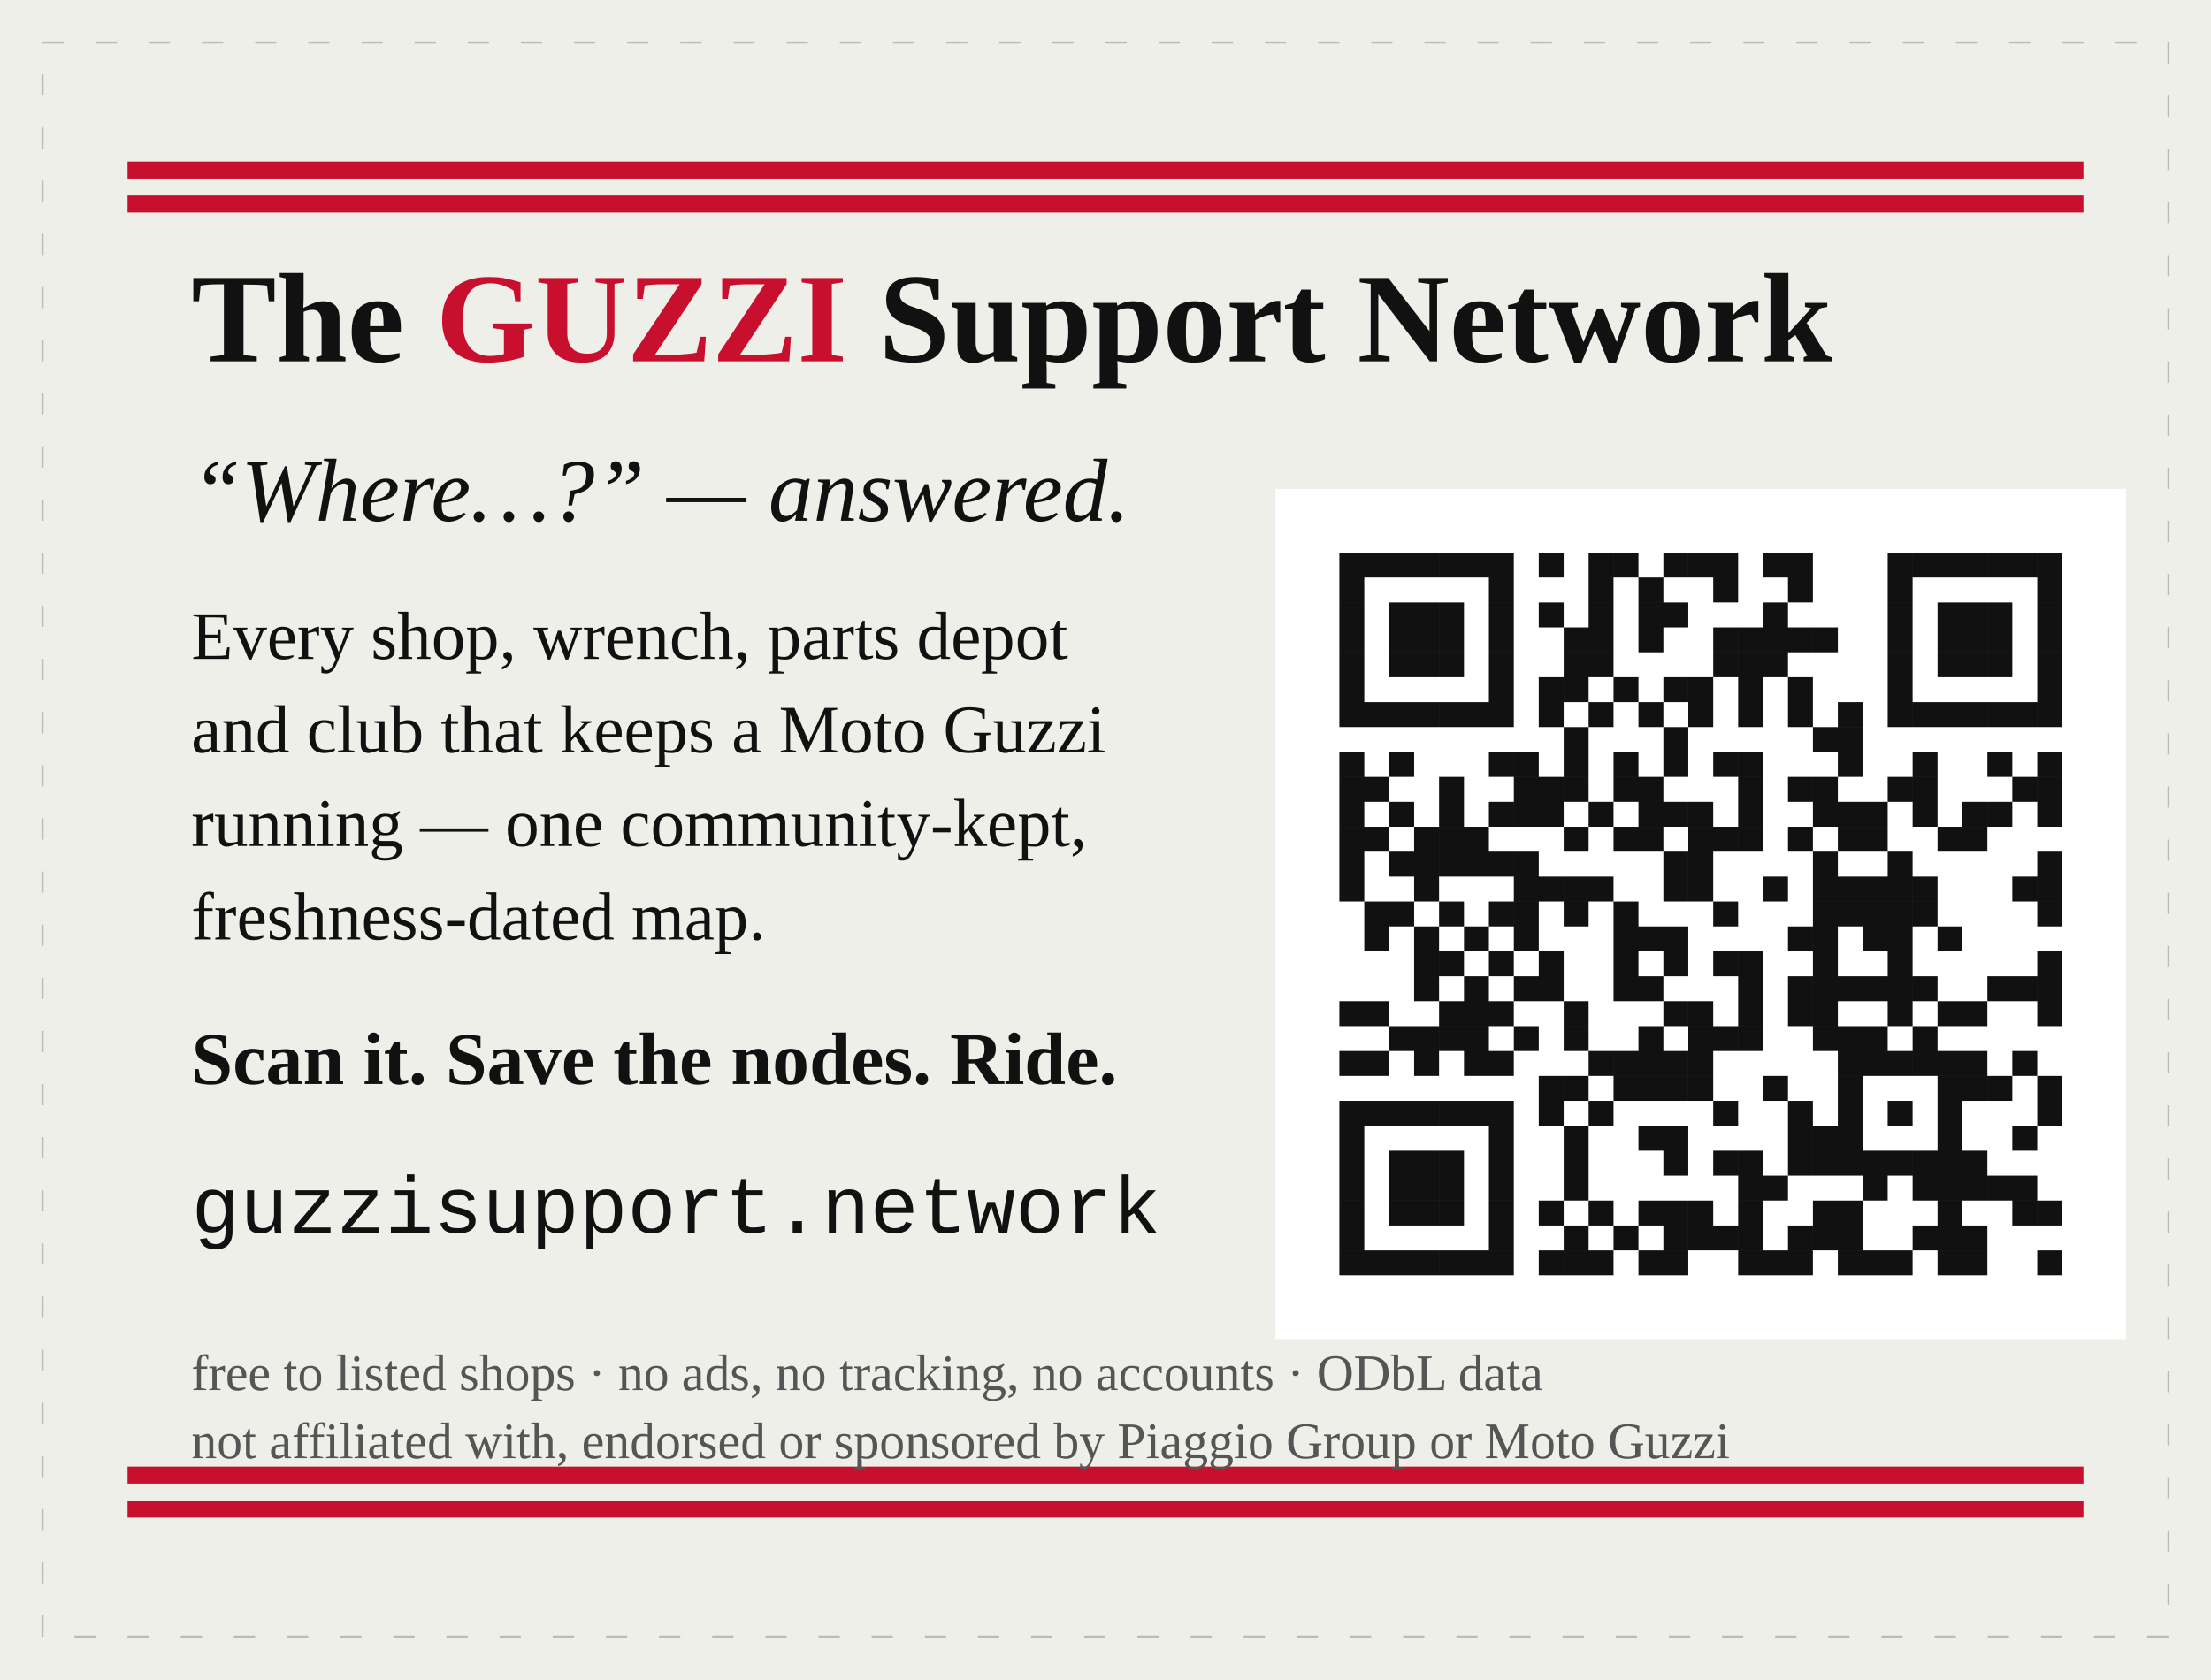
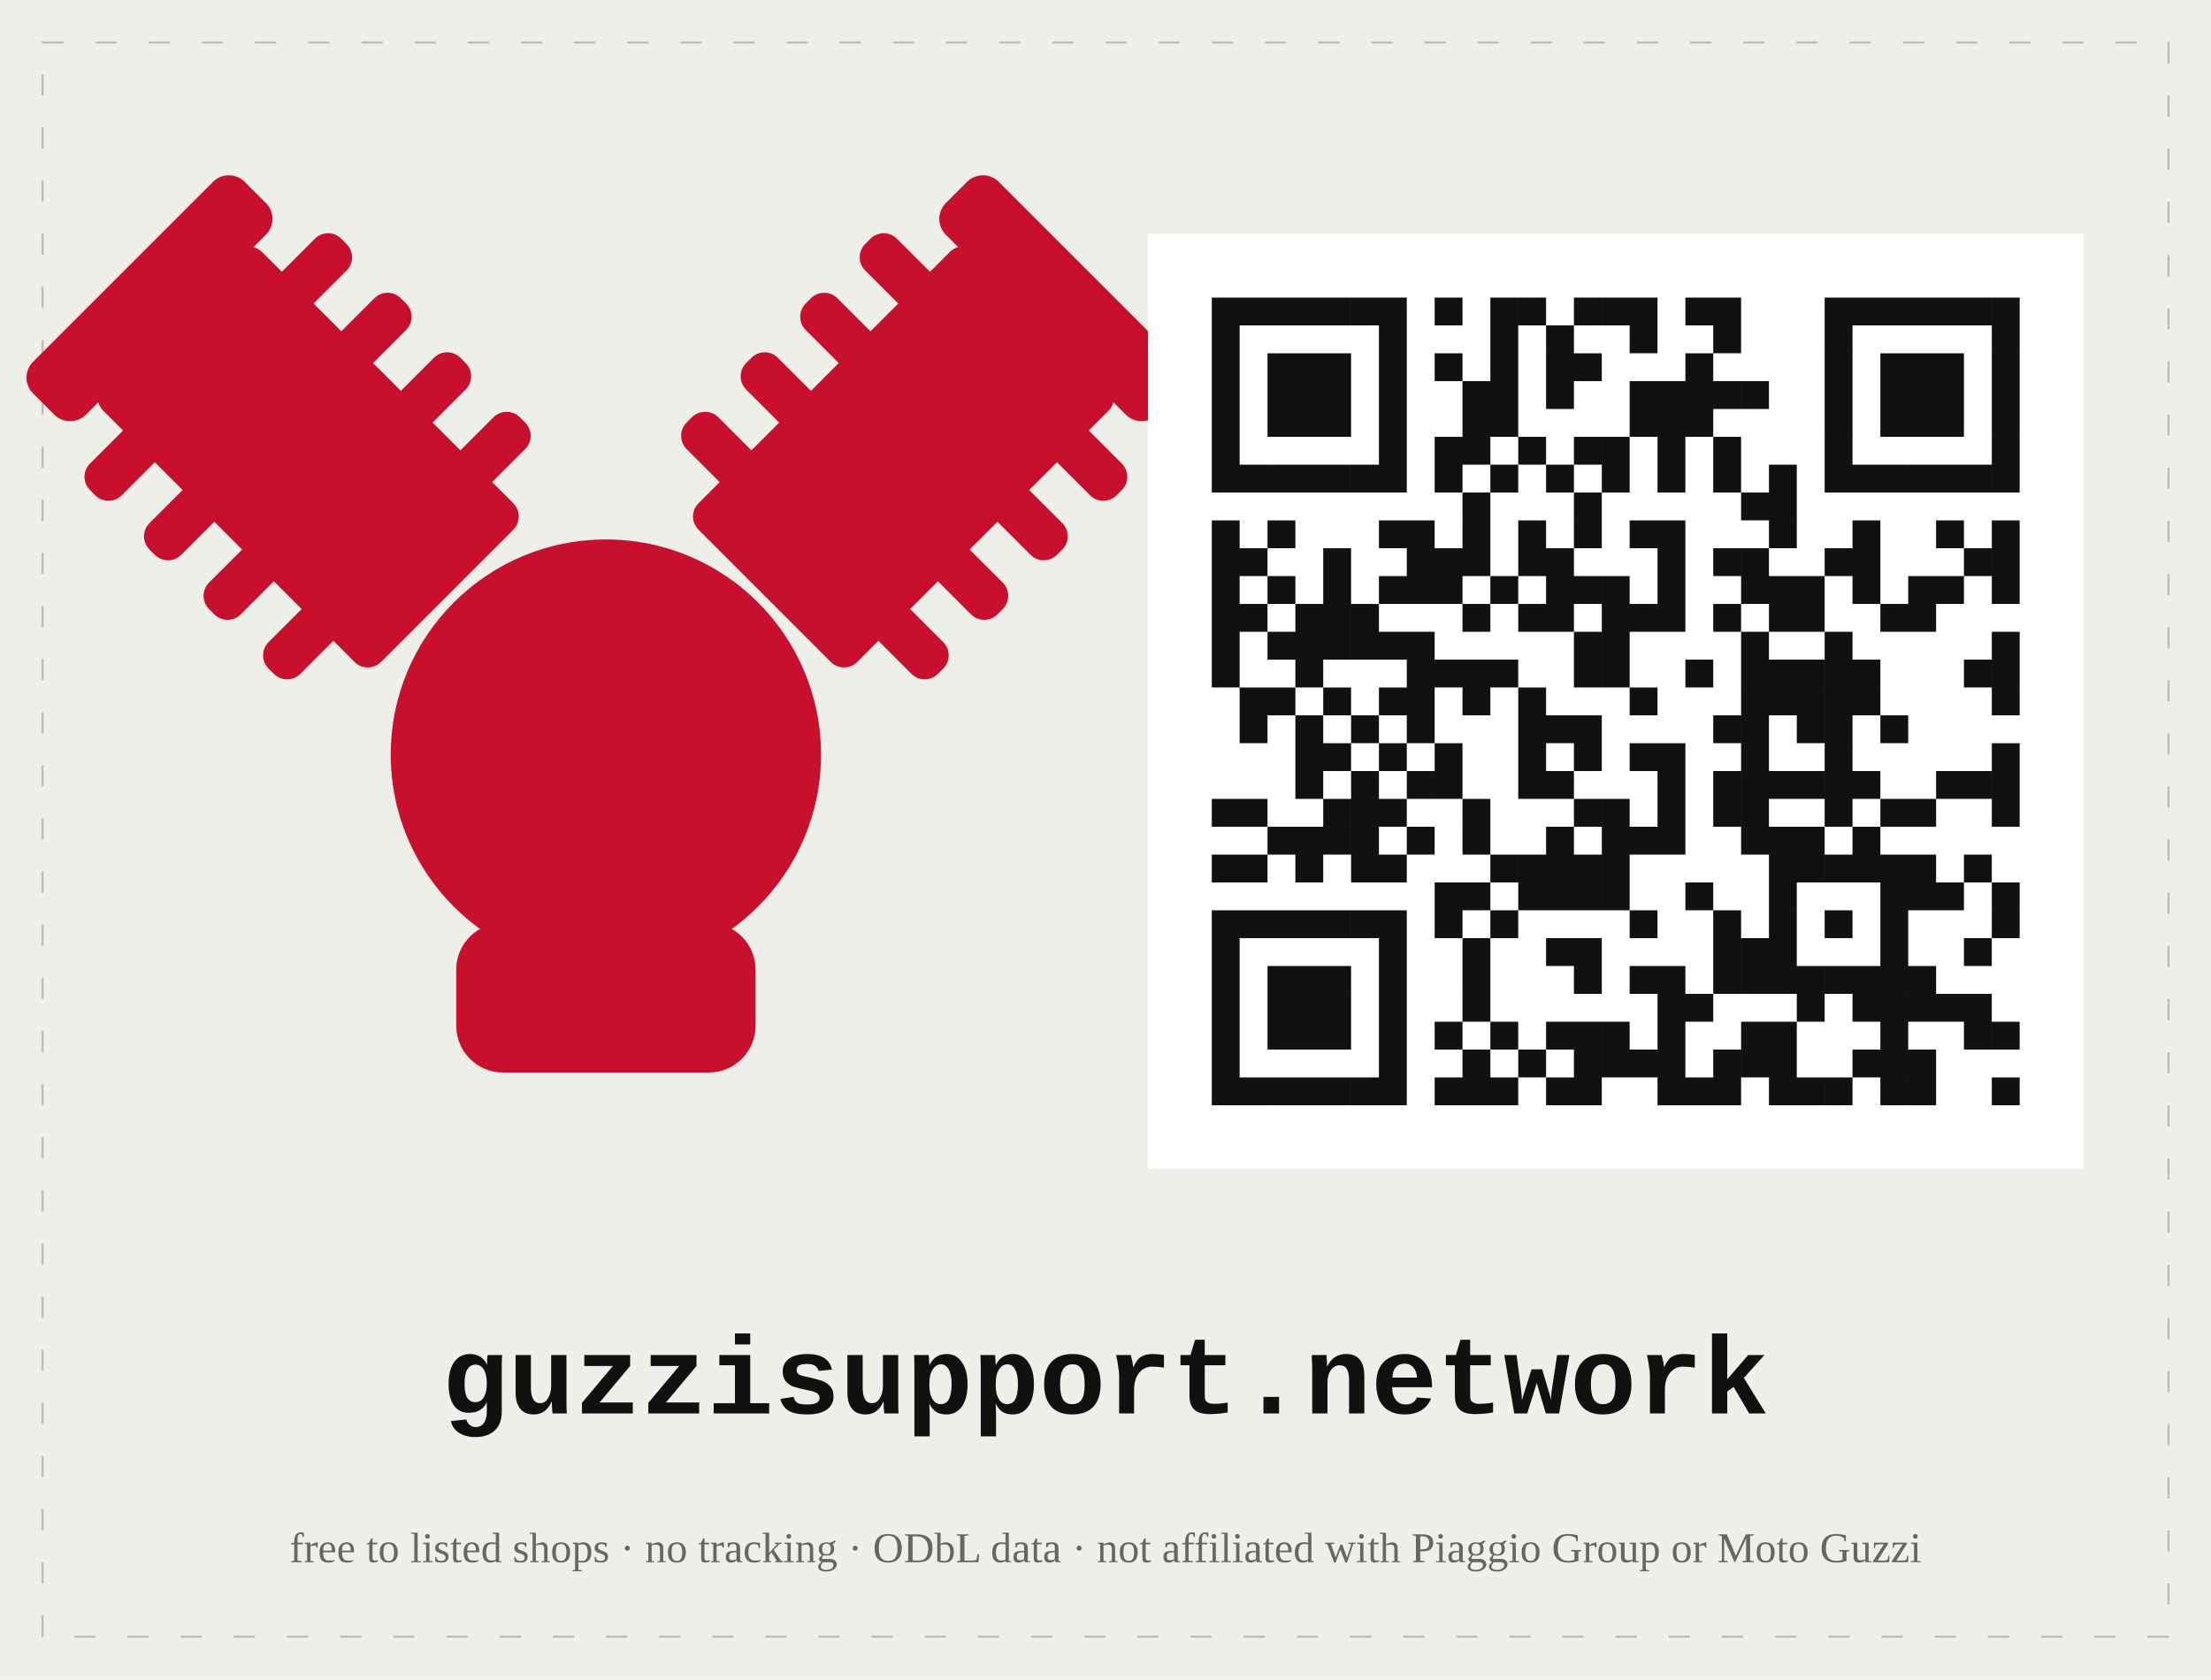
<svg xmlns="http://www.w3.org/2000/svg" width="104.0mm" height="79.0mm" viewBox="0 0 104.0 79.0">
  <rect x="0" y="0" width="104.0" height="79.0" fill="#efefea" />
  <rect x="2.0" y="2.0" width="100.0" height="75.0" fill="none" stroke="#bbb" stroke-width="0.1" stroke-dasharray="1 1.5" />
-   <g stroke="#c8102e" stroke-width="0.8">
-     <line x1="6.0" y1="8.0" x2="98.0" y2="8.0" />
-     <line x1="6.0" y1="9.6" x2="98.0" y2="9.6" />
-     <line x1="6.0" y1="69.4" x2="98.0" y2="69.4" />
-     <line x1="6.0" y1="71.0" x2="98.0" y2="71.0" />
+   <g transform="translate(28.5 35.5) scale(0.88)" fill="#c8102e">
+     <g transform="rotate(-45)">
+       <rect x="-6" y="-33" width="12" height="21" rx="1" />
+       <rect x="-8" y="-36.5" width="16" height="4" rx="1.2" />
+       <rect x="-9.5" y="-30.5" width="19" height="2.4" rx="1" />
+       <rect x="-9.5" y="-26" width="19" height="2.4" rx="1" />
+       <rect x="-9.5" y="-21.5" width="19" height="2.4" rx="1" />
+       <rect x="-9.5" y="-17" width="19" height="2.4" rx="1" />
+     </g>
+     <g transform="rotate(45)">
+       <rect x="-6" y="-33" width="12" height="21" rx="1" />
+       <rect x="-8" y="-36.5" width="16" height="4" rx="1.2" />
+       <rect x="-9.5" y="-30.5" width="19" height="2.4" rx="1" />
+       <rect x="-9.5" y="-26" width="19" height="2.4" rx="1" />
+       <rect x="-9.5" y="-21.5" width="19" height="2.4" rx="1" />
+       <rect x="-9.5" y="-17" width="19" height="2.4" rx="1" />
+     </g>
+     <circle cx="0" cy="0" r="11.5" />
+     <rect x="-8" y="9" width="16" height="8" rx="2.5" />
  </g>
-   <g font-family="'Times New Roman',Times,serif" fill="#111">
-     <text x="9.0" y="17.0" font-size="6.0" font-weight="bold">The
-       <tspan fill="#c8102e">GUZZI</tspan> Support Network</text>
-     <text x="9.0" y="24.5" font-size="4.2" font-style="italic">“Where…?” — answered.</text>
-     <text x="9.0" y="31.0" font-size="3.2">Every shop, wrench, parts depot</text>
-     <text x="9.0" y="35.4" font-size="3.2">and club that keeps a Moto Guzzi</text>
-     <text x="9.0" y="39.8" font-size="3.2">running — one community-kept,</text>
-     <text x="9.0" y="44.2" font-size="3.2">freshness-dated map.</text>
-     <text x="9.0" y="51.0" font-size="3.5" font-weight="bold">Scan it. Save the nodes. Ride.</text>
-     <text x="9.0" y="58.0" font-size="3.8" font-family="'Courier New',monospace">guzzisupport.network</text>
-     <text x="9.0" y="65.4" font-size="2.4" fill="#555">free to listed shops · no ads, no tracking, no accounts · ODbL data</text>
-     <text x="9.0" y="68.6" font-size="2.4" fill="#555">not affiliated with, endorsed or sponsored by Piaggio Group or Moto Guzzi</text>
-   </g>
-   <rect x="60.0" y="23.0" width="40.0" height="40.0" fill="#fff" />
-   <path d="M63.000 26.000h1.172v1.172h-1.172zM64.172 26.000h1.172v1.172h-1.172zM65.345 26.000h1.172v1.172h-1.172zM66.517 26.000h1.172v1.172h-1.172zM67.690 26.000h1.172v1.172h-1.172zM68.862 26.000h1.172v1.172h-1.172zM70.034 26.000h1.172v1.172h-1.172zM72.379 26.000h1.172v1.172h-1.172zM74.724 26.000h1.172v1.172h-1.172zM75.897 26.000h1.172v1.172h-1.172zM78.241 26.000h1.172v1.172h-1.172zM79.414 26.000h1.172v1.172h-1.172zM80.586 26.000h1.172v1.172h-1.172zM82.931 26.000h1.172v1.172h-1.172zM84.103 26.000h1.172v1.172h-1.172zM88.793 26.000h1.172v1.172h-1.172zM89.966 26.000h1.172v1.172h-1.172zM91.138 26.000h1.172v1.172h-1.172zM92.310 26.000h1.172v1.172h-1.172zM93.483 26.000h1.172v1.172h-1.172zM94.655 26.000h1.172v1.172h-1.172zM95.828 26.000h1.172v1.172h-1.172zM63.000 27.172h1.172v1.172h-1.172zM70.034 27.172h1.172v1.172h-1.172zM74.724 27.172h1.172v1.172h-1.172zM77.069 27.172h1.172v1.172h-1.172zM80.586 27.172h1.172v1.172h-1.172zM84.103 27.172h1.172v1.172h-1.172zM88.793 27.172h1.172v1.172h-1.172zM95.828 27.172h1.172v1.172h-1.172zM63.000 28.345h1.172v1.172h-1.172zM65.345 28.345h1.172v1.172h-1.172zM66.517 28.345h1.172v1.172h-1.172zM67.690 28.345h1.172v1.172h-1.172zM70.034 28.345h1.172v1.172h-1.172zM72.379 28.345h1.172v1.172h-1.172zM74.724 28.345h1.172v1.172h-1.172zM77.069 28.345h1.172v1.172h-1.172zM78.241 28.345h1.172v1.172h-1.172zM82.931 28.345h1.172v1.172h-1.172zM88.793 28.345h1.172v1.172h-1.172zM91.138 28.345h1.172v1.172h-1.172zM92.310 28.345h1.172v1.172h-1.172zM93.483 28.345h1.172v1.172h-1.172zM95.828 28.345h1.172v1.172h-1.172zM63.000 29.517h1.172v1.172h-1.172zM65.345 29.517h1.172v1.172h-1.172zM66.517 29.517h1.172v1.172h-1.172zM67.690 29.517h1.172v1.172h-1.172zM70.034 29.517h1.172v1.172h-1.172zM73.552 29.517h1.172v1.172h-1.172zM74.724 29.517h1.172v1.172h-1.172zM77.069 29.517h1.172v1.172h-1.172zM80.586 29.517h1.172v1.172h-1.172zM81.759 29.517h1.172v1.172h-1.172zM82.931 29.517h1.172v1.172h-1.172zM84.103 29.517h1.172v1.172h-1.172zM85.276 29.517h1.172v1.172h-1.172zM88.793 29.517h1.172v1.172h-1.172zM91.138 29.517h1.172v1.172h-1.172zM92.310 29.517h1.172v1.172h-1.172zM93.483 29.517h1.172v1.172h-1.172zM95.828 29.517h1.172v1.172h-1.172zM63.000 30.690h1.172v1.172h-1.172zM65.345 30.690h1.172v1.172h-1.172zM66.517 30.690h1.172v1.172h-1.172zM67.690 30.690h1.172v1.172h-1.172zM70.034 30.690h1.172v1.172h-1.172zM73.552 30.690h1.172v1.172h-1.172zM74.724 30.690h1.172v1.172h-1.172zM80.586 30.690h1.172v1.172h-1.172zM81.759 30.690h1.172v1.172h-1.172zM82.931 30.690h1.172v1.172h-1.172zM88.793 30.690h1.172v1.172h-1.172zM91.138 30.690h1.172v1.172h-1.172zM92.310 30.690h1.172v1.172h-1.172zM93.483 30.690h1.172v1.172h-1.172zM95.828 30.690h1.172v1.172h-1.172zM63.000 31.862h1.172v1.172h-1.172zM70.034 31.862h1.172v1.172h-1.172zM72.379 31.862h1.172v1.172h-1.172zM73.552 31.862h1.172v1.172h-1.172zM75.897 31.862h1.172v1.172h-1.172zM78.241 31.862h1.172v1.172h-1.172zM79.414 31.862h1.172v1.172h-1.172zM81.759 31.862h1.172v1.172h-1.172zM84.103 31.862h1.172v1.172h-1.172zM88.793 31.862h1.172v1.172h-1.172zM95.828 31.862h1.172v1.172h-1.172zM63.000 33.034h1.172v1.172h-1.172zM64.172 33.034h1.172v1.172h-1.172zM65.345 33.034h1.172v1.172h-1.172zM66.517 33.034h1.172v1.172h-1.172zM67.690 33.034h1.172v1.172h-1.172zM68.862 33.034h1.172v1.172h-1.172zM70.034 33.034h1.172v1.172h-1.172zM72.379 33.034h1.172v1.172h-1.172zM74.724 33.034h1.172v1.172h-1.172zM77.069 33.034h1.172v1.172h-1.172zM79.414 33.034h1.172v1.172h-1.172zM81.759 33.034h1.172v1.172h-1.172zM84.103 33.034h1.172v1.172h-1.172zM86.448 33.034h1.172v1.172h-1.172zM88.793 33.034h1.172v1.172h-1.172zM89.966 33.034h1.172v1.172h-1.172zM91.138 33.034h1.172v1.172h-1.172zM92.310 33.034h1.172v1.172h-1.172zM93.483 33.034h1.172v1.172h-1.172zM94.655 33.034h1.172v1.172h-1.172zM95.828 33.034h1.172v1.172h-1.172zM73.552 34.207h1.172v1.172h-1.172zM78.241 34.207h1.172v1.172h-1.172zM85.276 34.207h1.172v1.172h-1.172zM86.448 34.207h1.172v1.172h-1.172zM63.000 35.379h1.172v1.172h-1.172zM65.345 35.379h1.172v1.172h-1.172zM70.034 35.379h1.172v1.172h-1.172zM71.207 35.379h1.172v1.172h-1.172zM73.552 35.379h1.172v1.172h-1.172zM75.897 35.379h1.172v1.172h-1.172zM78.241 35.379h1.172v1.172h-1.172zM80.586 35.379h1.172v1.172h-1.172zM81.759 35.379h1.172v1.172h-1.172zM86.448 35.379h1.172v1.172h-1.172zM89.966 35.379h1.172v1.172h-1.172zM93.483 35.379h1.172v1.172h-1.172zM95.828 35.379h1.172v1.172h-1.172zM63.000 36.552h1.172v1.172h-1.172zM64.172 36.552h1.172v1.172h-1.172zM67.690 36.552h1.172v1.172h-1.172zM71.207 36.552h1.172v1.172h-1.172zM72.379 36.552h1.172v1.172h-1.172zM73.552 36.552h1.172v1.172h-1.172zM75.897 36.552h1.172v1.172h-1.172zM77.069 36.552h1.172v1.172h-1.172zM81.759 36.552h1.172v1.172h-1.172zM84.103 36.552h1.172v1.172h-1.172zM85.276 36.552h1.172v1.172h-1.172zM88.793 36.552h1.172v1.172h-1.172zM89.966 36.552h1.172v1.172h-1.172zM94.655 36.552h1.172v1.172h-1.172zM95.828 36.552h1.172v1.172h-1.172zM63.000 37.724h1.172v1.172h-1.172zM65.345 37.724h1.172v1.172h-1.172zM67.690 37.724h1.172v1.172h-1.172zM70.034 37.724h1.172v1.172h-1.172zM71.207 37.724h1.172v1.172h-1.172zM72.379 37.724h1.172v1.172h-1.172zM74.724 37.724h1.172v1.172h-1.172zM77.069 37.724h1.172v1.172h-1.172zM78.241 37.724h1.172v1.172h-1.172zM79.414 37.724h1.172v1.172h-1.172zM81.759 37.724h1.172v1.172h-1.172zM85.276 37.724h1.172v1.172h-1.172zM86.448 37.724h1.172v1.172h-1.172zM87.621 37.724h1.172v1.172h-1.172zM89.966 37.724h1.172v1.172h-1.172zM92.310 37.724h1.172v1.172h-1.172zM93.483 37.724h1.172v1.172h-1.172zM95.828 37.724h1.172v1.172h-1.172zM63.000 38.897h1.172v1.172h-1.172zM64.172 38.897h1.172v1.172h-1.172zM66.517 38.897h1.172v1.172h-1.172zM67.690 38.897h1.172v1.172h-1.172zM68.862 38.897h1.172v1.172h-1.172zM73.552 38.897h1.172v1.172h-1.172zM75.897 38.897h1.172v1.172h-1.172zM77.069 38.897h1.172v1.172h-1.172zM79.414 38.897h1.172v1.172h-1.172zM80.586 38.897h1.172v1.172h-1.172zM81.759 38.897h1.172v1.172h-1.172zM84.103 38.897h1.172v1.172h-1.172zM86.448 38.897h1.172v1.172h-1.172zM87.621 38.897h1.172v1.172h-1.172zM91.138 38.897h1.172v1.172h-1.172zM92.310 38.897h1.172v1.172h-1.172zM63.000 40.069h1.172v1.172h-1.172zM65.345 40.069h1.172v1.172h-1.172zM66.517 40.069h1.172v1.172h-1.172zM67.690 40.069h1.172v1.172h-1.172zM68.862 40.069h1.172v1.172h-1.172zM70.034 40.069h1.172v1.172h-1.172zM71.207 40.069h1.172v1.172h-1.172zM78.241 40.069h1.172v1.172h-1.172zM79.414 40.069h1.172v1.172h-1.172zM85.276 40.069h1.172v1.172h-1.172zM88.793 40.069h1.172v1.172h-1.172zM95.828 40.069h1.172v1.172h-1.172zM63.000 41.241h1.172v1.172h-1.172zM66.517 41.241h1.172v1.172h-1.172zM71.207 41.241h1.172v1.172h-1.172zM72.379 41.241h1.172v1.172h-1.172zM73.552 41.241h1.172v1.172h-1.172zM74.724 41.241h1.172v1.172h-1.172zM78.241 41.241h1.172v1.172h-1.172zM79.414 41.241h1.172v1.172h-1.172zM82.931 41.241h1.172v1.172h-1.172zM85.276 41.241h1.172v1.172h-1.172zM86.448 41.241h1.172v1.172h-1.172zM87.621 41.241h1.172v1.172h-1.172zM88.793 41.241h1.172v1.172h-1.172zM89.966 41.241h1.172v1.172h-1.172zM94.655 41.241h1.172v1.172h-1.172zM95.828 41.241h1.172v1.172h-1.172zM64.172 42.414h1.172v1.172h-1.172zM65.345 42.414h1.172v1.172h-1.172zM67.690 42.414h1.172v1.172h-1.172zM70.034 42.414h1.172v1.172h-1.172zM71.207 42.414h1.172v1.172h-1.172zM73.552 42.414h1.172v1.172h-1.172zM75.897 42.414h1.172v1.172h-1.172zM80.586 42.414h1.172v1.172h-1.172zM85.276 42.414h1.172v1.172h-1.172zM86.448 42.414h1.172v1.172h-1.172zM87.621 42.414h1.172v1.172h-1.172zM88.793 42.414h1.172v1.172h-1.172zM89.966 42.414h1.172v1.172h-1.172zM95.828 42.414h1.172v1.172h-1.172zM64.172 43.586h1.172v1.172h-1.172zM66.517 43.586h1.172v1.172h-1.172zM68.862 43.586h1.172v1.172h-1.172zM71.207 43.586h1.172v1.172h-1.172zM75.897 43.586h1.172v1.172h-1.172zM77.069 43.586h1.172v1.172h-1.172zM78.241 43.586h1.172v1.172h-1.172zM84.103 43.586h1.172v1.172h-1.172zM85.276 43.586h1.172v1.172h-1.172zM87.621 43.586h1.172v1.172h-1.172zM88.793 43.586h1.172v1.172h-1.172zM91.138 43.586h1.172v1.172h-1.172zM66.517 44.759h1.172v1.172h-1.172zM67.690 44.759h1.172v1.172h-1.172zM70.034 44.759h1.172v1.172h-1.172zM72.379 44.759h1.172v1.172h-1.172zM75.897 44.759h1.172v1.172h-1.172zM78.241 44.759h1.172v1.172h-1.172zM80.586 44.759h1.172v1.172h-1.172zM81.759 44.759h1.172v1.172h-1.172zM85.276 44.759h1.172v1.172h-1.172zM88.793 44.759h1.172v1.172h-1.172zM95.828 44.759h1.172v1.172h-1.172zM66.517 45.931h1.172v1.172h-1.172zM68.862 45.931h1.172v1.172h-1.172zM71.207 45.931h1.172v1.172h-1.172zM72.379 45.931h1.172v1.172h-1.172zM75.897 45.931h1.172v1.172h-1.172zM77.069 45.931h1.172v1.172h-1.172zM81.759 45.931h1.172v1.172h-1.172zM84.103 45.931h1.172v1.172h-1.172zM85.276 45.931h1.172v1.172h-1.172zM86.448 45.931h1.172v1.172h-1.172zM87.621 45.931h1.172v1.172h-1.172zM88.793 45.931h1.172v1.172h-1.172zM89.966 45.931h1.172v1.172h-1.172zM93.483 45.931h1.172v1.172h-1.172zM94.655 45.931h1.172v1.172h-1.172zM95.828 45.931h1.172v1.172h-1.172zM63.000 47.103h1.172v1.172h-1.172zM64.172 47.103h1.172v1.172h-1.172zM67.690 47.103h1.172v1.172h-1.172zM68.862 47.103h1.172v1.172h-1.172zM70.034 47.103h1.172v1.172h-1.172zM73.552 47.103h1.172v1.172h-1.172zM78.241 47.103h1.172v1.172h-1.172zM79.414 47.103h1.172v1.172h-1.172zM81.759 47.103h1.172v1.172h-1.172zM84.103 47.103h1.172v1.172h-1.172zM85.276 47.103h1.172v1.172h-1.172zM88.793 47.103h1.172v1.172h-1.172zM91.138 47.103h1.172v1.172h-1.172zM92.310 47.103h1.172v1.172h-1.172zM95.828 47.103h1.172v1.172h-1.172zM65.345 48.276h1.172v1.172h-1.172zM66.517 48.276h1.172v1.172h-1.172zM67.690 48.276h1.172v1.172h-1.172zM68.862 48.276h1.172v1.172h-1.172zM71.207 48.276h1.172v1.172h-1.172zM73.552 48.276h1.172v1.172h-1.172zM77.069 48.276h1.172v1.172h-1.172zM79.414 48.276h1.172v1.172h-1.172zM80.586 48.276h1.172v1.172h-1.172zM81.759 48.276h1.172v1.172h-1.172zM85.276 48.276h1.172v1.172h-1.172zM86.448 48.276h1.172v1.172h-1.172zM87.621 48.276h1.172v1.172h-1.172zM89.966 48.276h1.172v1.172h-1.172zM63.000 49.448h1.172v1.172h-1.172zM64.172 49.448h1.172v1.172h-1.172zM66.517 49.448h1.172v1.172h-1.172zM68.862 49.448h1.172v1.172h-1.172zM70.034 49.448h1.172v1.172h-1.172zM74.724 49.448h1.172v1.172h-1.172zM75.897 49.448h1.172v1.172h-1.172zM77.069 49.448h1.172v1.172h-1.172zM78.241 49.448h1.172v1.172h-1.172zM79.414 49.448h1.172v1.172h-1.172zM86.448 49.448h1.172v1.172h-1.172zM87.621 49.448h1.172v1.172h-1.172zM88.793 49.448h1.172v1.172h-1.172zM89.966 49.448h1.172v1.172h-1.172zM91.138 49.448h1.172v1.172h-1.172zM92.310 49.448h1.172v1.172h-1.172zM94.655 49.448h1.172v1.172h-1.172zM72.379 50.621h1.172v1.172h-1.172zM73.552 50.621h1.172v1.172h-1.172zM75.897 50.621h1.172v1.172h-1.172zM77.069 50.621h1.172v1.172h-1.172zM78.241 50.621h1.172v1.172h-1.172zM79.414 50.621h1.172v1.172h-1.172zM82.931 50.621h1.172v1.172h-1.172zM86.448 50.621h1.172v1.172h-1.172zM91.138 50.621h1.172v1.172h-1.172zM92.310 50.621h1.172v1.172h-1.172zM93.483 50.621h1.172v1.172h-1.172zM95.828 50.621h1.172v1.172h-1.172zM63.000 51.793h1.172v1.172h-1.172zM64.172 51.793h1.172v1.172h-1.172zM65.345 51.793h1.172v1.172h-1.172zM66.517 51.793h1.172v1.172h-1.172zM67.690 51.793h1.172v1.172h-1.172zM68.862 51.793h1.172v1.172h-1.172zM70.034 51.793h1.172v1.172h-1.172zM72.379 51.793h1.172v1.172h-1.172zM74.724 51.793h1.172v1.172h-1.172zM80.586 51.793h1.172v1.172h-1.172zM84.103 51.793h1.172v1.172h-1.172zM86.448 51.793h1.172v1.172h-1.172zM88.793 51.793h1.172v1.172h-1.172zM91.138 51.793h1.172v1.172h-1.172zM95.828 51.793h1.172v1.172h-1.172zM63.000 52.966h1.172v1.172h-1.172zM70.034 52.966h1.172v1.172h-1.172zM73.552 52.966h1.172v1.172h-1.172zM77.069 52.966h1.172v1.172h-1.172zM78.241 52.966h1.172v1.172h-1.172zM84.103 52.966h1.172v1.172h-1.172zM85.276 52.966h1.172v1.172h-1.172zM86.448 52.966h1.172v1.172h-1.172zM91.138 52.966h1.172v1.172h-1.172zM94.655 52.966h1.172v1.172h-1.172zM63.000 54.138h1.172v1.172h-1.172zM65.345 54.138h1.172v1.172h-1.172zM66.517 54.138h1.172v1.172h-1.172zM67.690 54.138h1.172v1.172h-1.172zM70.034 54.138h1.172v1.172h-1.172zM73.552 54.138h1.172v1.172h-1.172zM78.241 54.138h1.172v1.172h-1.172zM80.586 54.138h1.172v1.172h-1.172zM81.759 54.138h1.172v1.172h-1.172zM84.103 54.138h1.172v1.172h-1.172zM85.276 54.138h1.172v1.172h-1.172zM86.448 54.138h1.172v1.172h-1.172zM87.621 54.138h1.172v1.172h-1.172zM88.793 54.138h1.172v1.172h-1.172zM89.966 54.138h1.172v1.172h-1.172zM91.138 54.138h1.172v1.172h-1.172zM92.310 54.138h1.172v1.172h-1.172zM63.000 55.310h1.172v1.172h-1.172zM65.345 55.310h1.172v1.172h-1.172zM66.517 55.310h1.172v1.172h-1.172zM67.690 55.310h1.172v1.172h-1.172zM70.034 55.310h1.172v1.172h-1.172zM73.552 55.310h1.172v1.172h-1.172zM81.759 55.310h1.172v1.172h-1.172zM82.931 55.310h1.172v1.172h-1.172zM87.621 55.310h1.172v1.172h-1.172zM89.966 55.310h1.172v1.172h-1.172zM91.138 55.310h1.172v1.172h-1.172zM92.310 55.310h1.172v1.172h-1.172zM93.483 55.310h1.172v1.172h-1.172zM94.655 55.310h1.172v1.172h-1.172zM63.000 56.483h1.172v1.172h-1.172zM65.345 56.483h1.172v1.172h-1.172zM66.517 56.483h1.172v1.172h-1.172zM67.690 56.483h1.172v1.172h-1.172zM70.034 56.483h1.172v1.172h-1.172zM72.379 56.483h1.172v1.172h-1.172zM74.724 56.483h1.172v1.172h-1.172zM77.069 56.483h1.172v1.172h-1.172zM78.241 56.483h1.172v1.172h-1.172zM79.414 56.483h1.172v1.172h-1.172zM81.759 56.483h1.172v1.172h-1.172zM85.276 56.483h1.172v1.172h-1.172zM86.448 56.483h1.172v1.172h-1.172zM91.138 56.483h1.172v1.172h-1.172zM94.655 56.483h1.172v1.172h-1.172zM95.828 56.483h1.172v1.172h-1.172zM63.000 57.655h1.172v1.172h-1.172zM70.034 57.655h1.172v1.172h-1.172zM73.552 57.655h1.172v1.172h-1.172zM75.897 57.655h1.172v1.172h-1.172zM78.241 57.655h1.172v1.172h-1.172zM79.414 57.655h1.172v1.172h-1.172zM80.586 57.655h1.172v1.172h-1.172zM81.759 57.655h1.172v1.172h-1.172zM84.103 57.655h1.172v1.172h-1.172zM85.276 57.655h1.172v1.172h-1.172zM86.448 57.655h1.172v1.172h-1.172zM89.966 57.655h1.172v1.172h-1.172zM91.138 57.655h1.172v1.172h-1.172zM92.310 57.655h1.172v1.172h-1.172zM63.000 58.828h1.172v1.172h-1.172zM64.172 58.828h1.172v1.172h-1.172zM65.345 58.828h1.172v1.172h-1.172zM66.517 58.828h1.172v1.172h-1.172zM67.690 58.828h1.172v1.172h-1.172zM68.862 58.828h1.172v1.172h-1.172zM70.034 58.828h1.172v1.172h-1.172zM72.379 58.828h1.172v1.172h-1.172zM73.552 58.828h1.172v1.172h-1.172zM74.724 58.828h1.172v1.172h-1.172zM77.069 58.828h1.172v1.172h-1.172zM78.241 58.828h1.172v1.172h-1.172zM81.759 58.828h1.172v1.172h-1.172zM82.931 58.828h1.172v1.172h-1.172zM84.103 58.828h1.172v1.172h-1.172zM86.448 58.828h1.172v1.172h-1.172zM87.621 58.828h1.172v1.172h-1.172zM88.793 58.828h1.172v1.172h-1.172zM91.138 58.828h1.172v1.172h-1.172zM92.310 58.828h1.172v1.172h-1.172zM95.828 58.828h1.172v1.172h-1.172z" fill="#111" />
+   <rect x="54.0" y="11.0" width="44.0" height="44.0" fill="#fff" />
+   <path d="M57.000 14.000h1.310v1.310h-1.310zM58.310 14.000h1.310v1.310h-1.310zM59.621 14.000h1.310v1.310h-1.310zM60.931 14.000h1.310v1.310h-1.310zM62.241 14.000h1.310v1.310h-1.310zM63.552 14.000h1.310v1.310h-1.310zM64.862 14.000h1.310v1.310h-1.310zM67.483 14.000h1.310v1.310h-1.310zM70.103 14.000h1.310v1.310h-1.310zM71.414 14.000h1.310v1.310h-1.310zM74.034 14.000h1.310v1.310h-1.310zM75.345 14.000h1.310v1.310h-1.310zM76.655 14.000h1.310v1.310h-1.310zM79.276 14.000h1.310v1.310h-1.310zM80.586 14.000h1.310v1.310h-1.310zM85.828 14.000h1.310v1.310h-1.310zM87.138 14.000h1.310v1.310h-1.310zM88.448 14.000h1.310v1.310h-1.310zM89.759 14.000h1.310v1.310h-1.310zM91.069 14.000h1.310v1.310h-1.310zM92.379 14.000h1.310v1.310h-1.310zM93.690 14.000h1.310v1.310h-1.310zM57.000 15.310h1.310v1.310h-1.310zM64.862 15.310h1.310v1.310h-1.310zM70.103 15.310h1.310v1.310h-1.310zM72.724 15.310h1.310v1.310h-1.310zM76.655 15.310h1.310v1.310h-1.310zM80.586 15.310h1.310v1.310h-1.310zM85.828 15.310h1.310v1.310h-1.310zM93.690 15.310h1.310v1.310h-1.310zM57.000 16.621h1.310v1.310h-1.310zM59.621 16.621h1.310v1.310h-1.310zM60.931 16.621h1.310v1.310h-1.310zM62.241 16.621h1.310v1.310h-1.310zM64.862 16.621h1.310v1.310h-1.310zM67.483 16.621h1.310v1.310h-1.310zM70.103 16.621h1.310v1.310h-1.310zM72.724 16.621h1.310v1.310h-1.310zM74.034 16.621h1.310v1.310h-1.310zM79.276 16.621h1.310v1.310h-1.310zM85.828 16.621h1.310v1.310h-1.310zM88.448 16.621h1.310v1.310h-1.310zM89.759 16.621h1.310v1.310h-1.310zM91.069 16.621h1.310v1.310h-1.310zM93.690 16.621h1.310v1.310h-1.310zM57.000 17.931h1.310v1.310h-1.310zM59.621 17.931h1.310v1.310h-1.310zM60.931 17.931h1.310v1.310h-1.310zM62.241 17.931h1.310v1.310h-1.310zM64.862 17.931h1.310v1.310h-1.310zM68.793 17.931h1.310v1.310h-1.310zM70.103 17.931h1.310v1.310h-1.310zM72.724 17.931h1.310v1.310h-1.310zM76.655 17.931h1.310v1.310h-1.310zM77.966 17.931h1.310v1.310h-1.310zM79.276 17.931h1.310v1.310h-1.310zM80.586 17.931h1.310v1.310h-1.310zM81.897 17.931h1.310v1.310h-1.310zM85.828 17.931h1.310v1.310h-1.310zM88.448 17.931h1.310v1.310h-1.310zM89.759 17.931h1.310v1.310h-1.310zM91.069 17.931h1.310v1.310h-1.310zM93.690 17.931h1.310v1.310h-1.310zM57.000 19.241h1.310v1.310h-1.310zM59.621 19.241h1.310v1.310h-1.310zM60.931 19.241h1.310v1.310h-1.310zM62.241 19.241h1.310v1.310h-1.310zM64.862 19.241h1.310v1.310h-1.310zM68.793 19.241h1.310v1.310h-1.310zM70.103 19.241h1.310v1.310h-1.310zM76.655 19.241h1.310v1.310h-1.310zM77.966 19.241h1.310v1.310h-1.310zM79.276 19.241h1.310v1.310h-1.310zM85.828 19.241h1.310v1.310h-1.310zM88.448 19.241h1.310v1.310h-1.310zM89.759 19.241h1.310v1.310h-1.310zM91.069 19.241h1.310v1.310h-1.310zM93.690 19.241h1.310v1.310h-1.310zM57.000 20.552h1.310v1.310h-1.310zM64.862 20.552h1.310v1.310h-1.310zM67.483 20.552h1.310v1.310h-1.310zM68.793 20.552h1.310v1.310h-1.310zM71.414 20.552h1.310v1.310h-1.310zM74.034 20.552h1.310v1.310h-1.310zM75.345 20.552h1.310v1.310h-1.310zM77.966 20.552h1.310v1.310h-1.310zM80.586 20.552h1.310v1.310h-1.310zM85.828 20.552h1.310v1.310h-1.310zM93.690 20.552h1.310v1.310h-1.310zM57.000 21.862h1.310v1.310h-1.310zM58.310 21.862h1.310v1.310h-1.310zM59.621 21.862h1.310v1.310h-1.310zM60.931 21.862h1.310v1.310h-1.310zM62.241 21.862h1.310v1.310h-1.310zM63.552 21.862h1.310v1.310h-1.310zM64.862 21.862h1.310v1.310h-1.310zM67.483 21.862h1.310v1.310h-1.310zM70.103 21.862h1.310v1.310h-1.310zM72.724 21.862h1.310v1.310h-1.310zM75.345 21.862h1.310v1.310h-1.310zM77.966 21.862h1.310v1.310h-1.310zM80.586 21.862h1.310v1.310h-1.310zM83.207 21.862h1.310v1.310h-1.310zM85.828 21.862h1.310v1.310h-1.310zM87.138 21.862h1.310v1.310h-1.310zM88.448 21.862h1.310v1.310h-1.310zM89.759 21.862h1.310v1.310h-1.310zM91.069 21.862h1.310v1.310h-1.310zM92.379 21.862h1.310v1.310h-1.310zM93.690 21.862h1.310v1.310h-1.310zM68.793 23.172h1.310v1.310h-1.310zM74.034 23.172h1.310v1.310h-1.310zM81.897 23.172h1.310v1.310h-1.310zM83.207 23.172h1.310v1.310h-1.310zM57.000 24.483h1.310v1.310h-1.310zM59.621 24.483h1.310v1.310h-1.310zM64.862 24.483h1.310v1.310h-1.310zM66.172 24.483h1.310v1.310h-1.310zM68.793 24.483h1.310v1.310h-1.310zM71.414 24.483h1.310v1.310h-1.310zM74.034 24.483h1.310v1.310h-1.310zM76.655 24.483h1.310v1.310h-1.310zM77.966 24.483h1.310v1.310h-1.310zM83.207 24.483h1.310v1.310h-1.310zM87.138 24.483h1.310v1.310h-1.310zM91.069 24.483h1.310v1.310h-1.310zM93.690 24.483h1.310v1.310h-1.310zM57.000 25.793h1.310v1.310h-1.310zM58.310 25.793h1.310v1.310h-1.310zM62.241 25.793h1.310v1.310h-1.310zM66.172 25.793h1.310v1.310h-1.310zM67.483 25.793h1.310v1.310h-1.310zM68.793 25.793h1.310v1.310h-1.310zM71.414 25.793h1.310v1.310h-1.310zM72.724 25.793h1.310v1.310h-1.310zM77.966 25.793h1.310v1.310h-1.310zM80.586 25.793h1.310v1.310h-1.310zM81.897 25.793h1.310v1.310h-1.310zM85.828 25.793h1.310v1.310h-1.310zM87.138 25.793h1.310v1.310h-1.310zM92.379 25.793h1.310v1.310h-1.310zM93.690 25.793h1.310v1.310h-1.310zM57.000 27.103h1.310v1.310h-1.310zM59.621 27.103h1.310v1.310h-1.310zM62.241 27.103h1.310v1.310h-1.310zM64.862 27.103h1.310v1.310h-1.310zM66.172 27.103h1.310v1.310h-1.310zM67.483 27.103h1.310v1.310h-1.310zM70.103 27.103h1.310v1.310h-1.310zM72.724 27.103h1.310v1.310h-1.310zM74.034 27.103h1.310v1.310h-1.310zM75.345 27.103h1.310v1.310h-1.310zM77.966 27.103h1.310v1.310h-1.310zM81.897 27.103h1.310v1.310h-1.310zM83.207 27.103h1.310v1.310h-1.310zM84.517 27.103h1.310v1.310h-1.310zM87.138 27.103h1.310v1.310h-1.310zM89.759 27.103h1.310v1.310h-1.310zM91.069 27.103h1.310v1.310h-1.310zM93.690 27.103h1.310v1.310h-1.310zM57.000 28.414h1.310v1.310h-1.310zM58.310 28.414h1.310v1.310h-1.310zM60.931 28.414h1.310v1.310h-1.310zM62.241 28.414h1.310v1.310h-1.310zM63.552 28.414h1.310v1.310h-1.310zM68.793 28.414h1.310v1.310h-1.310zM71.414 28.414h1.310v1.310h-1.310zM72.724 28.414h1.310v1.310h-1.310zM75.345 28.414h1.310v1.310h-1.310zM76.655 28.414h1.310v1.310h-1.310zM77.966 28.414h1.310v1.310h-1.310zM80.586 28.414h1.310v1.310h-1.310zM83.207 28.414h1.310v1.310h-1.310zM84.517 28.414h1.310v1.310h-1.310zM88.448 28.414h1.310v1.310h-1.310zM89.759 28.414h1.310v1.310h-1.310zM57.000 29.724h1.310v1.310h-1.310zM59.621 29.724h1.310v1.310h-1.310zM60.931 29.724h1.310v1.310h-1.310zM62.241 29.724h1.310v1.310h-1.310zM63.552 29.724h1.310v1.310h-1.310zM64.862 29.724h1.310v1.310h-1.310zM66.172 29.724h1.310v1.310h-1.310zM74.034 29.724h1.310v1.310h-1.310zM75.345 29.724h1.310v1.310h-1.310zM81.897 29.724h1.310v1.310h-1.310zM85.828 29.724h1.310v1.310h-1.310zM93.690 29.724h1.310v1.310h-1.310zM57.000 31.034h1.310v1.310h-1.310zM60.931 31.034h1.310v1.310h-1.310zM66.172 31.034h1.310v1.310h-1.310zM67.483 31.034h1.310v1.310h-1.310zM68.793 31.034h1.310v1.310h-1.310zM70.103 31.034h1.310v1.310h-1.310zM74.034 31.034h1.310v1.310h-1.310zM75.345 31.034h1.310v1.310h-1.310zM79.276 31.034h1.310v1.310h-1.310zM81.897 31.034h1.310v1.310h-1.310zM83.207 31.034h1.310v1.310h-1.310zM84.517 31.034h1.310v1.310h-1.310zM85.828 31.034h1.310v1.310h-1.310zM87.138 31.034h1.310v1.310h-1.310zM92.379 31.034h1.310v1.310h-1.310zM93.690 31.034h1.310v1.310h-1.310zM58.310 32.345h1.310v1.310h-1.310zM59.621 32.345h1.310v1.310h-1.310zM62.241 32.345h1.310v1.310h-1.310zM64.862 32.345h1.310v1.310h-1.310zM66.172 32.345h1.310v1.310h-1.310zM68.793 32.345h1.310v1.310h-1.310zM71.414 32.345h1.310v1.310h-1.310zM76.655 32.345h1.310v1.310h-1.310zM81.897 32.345h1.310v1.310h-1.310zM83.207 32.345h1.310v1.310h-1.310zM84.517 32.345h1.310v1.310h-1.310zM85.828 32.345h1.310v1.310h-1.310zM87.138 32.345h1.310v1.310h-1.310zM93.690 32.345h1.310v1.310h-1.310zM58.310 33.655h1.310v1.310h-1.310zM60.931 33.655h1.310v1.310h-1.310zM63.552 33.655h1.310v1.310h-1.310zM66.172 33.655h1.310v1.310h-1.310zM71.414 33.655h1.310v1.310h-1.310zM72.724 33.655h1.310v1.310h-1.310zM74.034 33.655h1.310v1.310h-1.310zM80.586 33.655h1.310v1.310h-1.310zM81.897 33.655h1.310v1.310h-1.310zM84.517 33.655h1.310v1.310h-1.310zM85.828 33.655h1.310v1.310h-1.310zM88.448 33.655h1.310v1.310h-1.310zM60.931 34.966h1.310v1.310h-1.310zM62.241 34.966h1.310v1.310h-1.310zM64.862 34.966h1.310v1.310h-1.310zM67.483 34.966h1.310v1.310h-1.310zM71.414 34.966h1.310v1.310h-1.310zM74.034 34.966h1.310v1.310h-1.310zM76.655 34.966h1.310v1.310h-1.310zM77.966 34.966h1.310v1.310h-1.310zM81.897 34.966h1.310v1.310h-1.310zM85.828 34.966h1.310v1.310h-1.310zM93.690 34.966h1.310v1.310h-1.310zM60.931 36.276h1.310v1.310h-1.310zM63.552 36.276h1.310v1.310h-1.310zM66.172 36.276h1.310v1.310h-1.310zM67.483 36.276h1.310v1.310h-1.310zM71.414 36.276h1.310v1.310h-1.310zM72.724 36.276h1.310v1.310h-1.310zM77.966 36.276h1.310v1.310h-1.310zM80.586 36.276h1.310v1.310h-1.310zM81.897 36.276h1.310v1.310h-1.310zM83.207 36.276h1.310v1.310h-1.310zM84.517 36.276h1.310v1.310h-1.310zM85.828 36.276h1.310v1.310h-1.310zM87.138 36.276h1.310v1.310h-1.310zM91.069 36.276h1.310v1.310h-1.310zM92.379 36.276h1.310v1.310h-1.310zM93.690 36.276h1.310v1.310h-1.310zM57.000 37.586h1.310v1.310h-1.310zM58.310 37.586h1.310v1.310h-1.310zM62.241 37.586h1.310v1.310h-1.310zM63.552 37.586h1.310v1.310h-1.310zM64.862 37.586h1.310v1.310h-1.310zM68.793 37.586h1.310v1.310h-1.310zM74.034 37.586h1.310v1.310h-1.310zM75.345 37.586h1.310v1.310h-1.310zM77.966 37.586h1.310v1.310h-1.310zM80.586 37.586h1.310v1.310h-1.310zM81.897 37.586h1.310v1.310h-1.310zM85.828 37.586h1.310v1.310h-1.310zM88.448 37.586h1.310v1.310h-1.310zM89.759 37.586h1.310v1.310h-1.310zM93.690 37.586h1.310v1.310h-1.310zM59.621 38.897h1.310v1.310h-1.310zM60.931 38.897h1.310v1.310h-1.310zM62.241 38.897h1.310v1.310h-1.310zM63.552 38.897h1.310v1.310h-1.310zM66.172 38.897h1.310v1.310h-1.310zM68.793 38.897h1.310v1.310h-1.310zM72.724 38.897h1.310v1.310h-1.310zM75.345 38.897h1.310v1.310h-1.310zM76.655 38.897h1.310v1.310h-1.310zM77.966 38.897h1.310v1.310h-1.310zM81.897 38.897h1.310v1.310h-1.310zM83.207 38.897h1.310v1.310h-1.310zM84.517 38.897h1.310v1.310h-1.310zM87.138 38.897h1.310v1.310h-1.310zM57.000 40.207h1.310v1.310h-1.310zM58.310 40.207h1.310v1.310h-1.310zM60.931 40.207h1.310v1.310h-1.310zM63.552 40.207h1.310v1.310h-1.310zM64.862 40.207h1.310v1.310h-1.310zM70.103 40.207h1.310v1.310h-1.310zM71.414 40.207h1.310v1.310h-1.310zM72.724 40.207h1.310v1.310h-1.310zM74.034 40.207h1.310v1.310h-1.310zM75.345 40.207h1.310v1.310h-1.310zM83.207 40.207h1.310v1.310h-1.310zM84.517 40.207h1.310v1.310h-1.310zM85.828 40.207h1.310v1.310h-1.310zM87.138 40.207h1.310v1.310h-1.310zM88.448 40.207h1.310v1.310h-1.310zM89.759 40.207h1.310v1.310h-1.310zM92.379 40.207h1.310v1.310h-1.310zM67.483 41.517h1.310v1.310h-1.310zM68.793 41.517h1.310v1.310h-1.310zM71.414 41.517h1.310v1.310h-1.310zM72.724 41.517h1.310v1.310h-1.310zM74.034 41.517h1.310v1.310h-1.310zM75.345 41.517h1.310v1.310h-1.310zM79.276 41.517h1.310v1.310h-1.310zM83.207 41.517h1.310v1.310h-1.310zM88.448 41.517h1.310v1.310h-1.310zM89.759 41.517h1.310v1.310h-1.310zM91.069 41.517h1.310v1.310h-1.310zM93.690 41.517h1.310v1.310h-1.310zM57.000 42.828h1.310v1.310h-1.310zM58.310 42.828h1.310v1.310h-1.310zM59.621 42.828h1.310v1.310h-1.310zM60.931 42.828h1.310v1.310h-1.310zM62.241 42.828h1.310v1.310h-1.310zM63.552 42.828h1.310v1.310h-1.310zM64.862 42.828h1.310v1.310h-1.310zM67.483 42.828h1.310v1.310h-1.310zM70.103 42.828h1.310v1.310h-1.310zM76.655 42.828h1.310v1.310h-1.310zM80.586 42.828h1.310v1.310h-1.310zM83.207 42.828h1.310v1.310h-1.310zM85.828 42.828h1.310v1.310h-1.310zM88.448 42.828h1.310v1.310h-1.310zM93.690 42.828h1.310v1.310h-1.310zM57.000 44.138h1.310v1.310h-1.310zM64.862 44.138h1.310v1.310h-1.310zM68.793 44.138h1.310v1.310h-1.310zM72.724 44.138h1.310v1.310h-1.310zM74.034 44.138h1.310v1.310h-1.310zM80.586 44.138h1.310v1.310h-1.310zM81.897 44.138h1.310v1.310h-1.310zM83.207 44.138h1.310v1.310h-1.310zM88.448 44.138h1.310v1.310h-1.310zM92.379 44.138h1.310v1.310h-1.310zM57.000 45.448h1.310v1.310h-1.310zM59.621 45.448h1.310v1.310h-1.310zM60.931 45.448h1.310v1.310h-1.310zM62.241 45.448h1.310v1.310h-1.310zM64.862 45.448h1.310v1.310h-1.310zM68.793 45.448h1.310v1.310h-1.310zM74.034 45.448h1.310v1.310h-1.310zM76.655 45.448h1.310v1.310h-1.310zM77.966 45.448h1.310v1.310h-1.310zM80.586 45.448h1.310v1.310h-1.310zM81.897 45.448h1.310v1.310h-1.310zM83.207 45.448h1.310v1.310h-1.310zM84.517 45.448h1.310v1.310h-1.310zM85.828 45.448h1.310v1.310h-1.310zM87.138 45.448h1.310v1.310h-1.310zM88.448 45.448h1.310v1.310h-1.310zM89.759 45.448h1.310v1.310h-1.310zM57.000 46.759h1.310v1.310h-1.310zM59.621 46.759h1.310v1.310h-1.310zM60.931 46.759h1.310v1.310h-1.310zM62.241 46.759h1.310v1.310h-1.310zM64.862 46.759h1.310v1.310h-1.310zM68.793 46.759h1.310v1.310h-1.310zM77.966 46.759h1.310v1.310h-1.310zM79.276 46.759h1.310v1.310h-1.310zM84.517 46.759h1.310v1.310h-1.310zM87.138 46.759h1.310v1.310h-1.310zM88.448 46.759h1.310v1.310h-1.310zM89.759 46.759h1.310v1.310h-1.310zM91.069 46.759h1.310v1.310h-1.310zM92.379 46.759h1.310v1.310h-1.310zM57.000 48.069h1.310v1.310h-1.310zM59.621 48.069h1.310v1.310h-1.310zM60.931 48.069h1.310v1.310h-1.310zM62.241 48.069h1.310v1.310h-1.310zM64.862 48.069h1.310v1.310h-1.310zM67.483 48.069h1.310v1.310h-1.310zM70.103 48.069h1.310v1.310h-1.310zM72.724 48.069h1.310v1.310h-1.310zM74.034 48.069h1.310v1.310h-1.310zM75.345 48.069h1.310v1.310h-1.310zM77.966 48.069h1.310v1.310h-1.310zM81.897 48.069h1.310v1.310h-1.310zM83.207 48.069h1.310v1.310h-1.310zM88.448 48.069h1.310v1.310h-1.310zM92.379 48.069h1.310v1.310h-1.310zM93.690 48.069h1.310v1.310h-1.310zM57.000 49.379h1.310v1.310h-1.310zM64.862 49.379h1.310v1.310h-1.310zM68.793 49.379h1.310v1.310h-1.310zM71.414 49.379h1.310v1.310h-1.310zM74.034 49.379h1.310v1.310h-1.310zM75.345 49.379h1.310v1.310h-1.310zM76.655 49.379h1.310v1.310h-1.310zM77.966 49.379h1.310v1.310h-1.310zM80.586 49.379h1.310v1.310h-1.310zM81.897 49.379h1.310v1.310h-1.310zM83.207 49.379h1.310v1.310h-1.310zM87.138 49.379h1.310v1.310h-1.310zM88.448 49.379h1.310v1.310h-1.310zM89.759 49.379h1.310v1.310h-1.310zM57.000 50.690h1.310v1.310h-1.310zM58.310 50.690h1.310v1.310h-1.310zM59.621 50.690h1.310v1.310h-1.310zM60.931 50.690h1.310v1.310h-1.310zM62.241 50.690h1.310v1.310h-1.310zM63.552 50.690h1.310v1.310h-1.310zM64.862 50.690h1.310v1.310h-1.310zM67.483 50.690h1.310v1.310h-1.310zM68.793 50.690h1.310v1.310h-1.310zM70.103 50.690h1.310v1.310h-1.310zM72.724 50.690h1.310v1.310h-1.310zM74.034 50.690h1.310v1.310h-1.310zM77.966 50.690h1.310v1.310h-1.310zM79.276 50.690h1.310v1.310h-1.310zM80.586 50.690h1.310v1.310h-1.310zM83.207 50.690h1.310v1.310h-1.310zM84.517 50.690h1.310v1.310h-1.310zM85.828 50.690h1.310v1.310h-1.310zM88.448 50.690h1.310v1.310h-1.310zM89.759 50.690h1.310v1.310h-1.310zM93.690 50.690h1.310v1.310h-1.310z" fill="#111" />
+   <text x="52.0" y="66.5" text-anchor="middle" font-size="5.2" font-family="'Courier New',monospace" font-weight="bold" fill="#111">guzzisupport.network</text>
+   <text x="52.0" y="73.5" text-anchor="middle" font-size="2.0" fill="#666" font-family="'Times New Roman',Times,serif">free to listed shops · no tracking · ODbL data · not affiliated with Piaggio Group or Moto Guzzi</text>
</svg>
